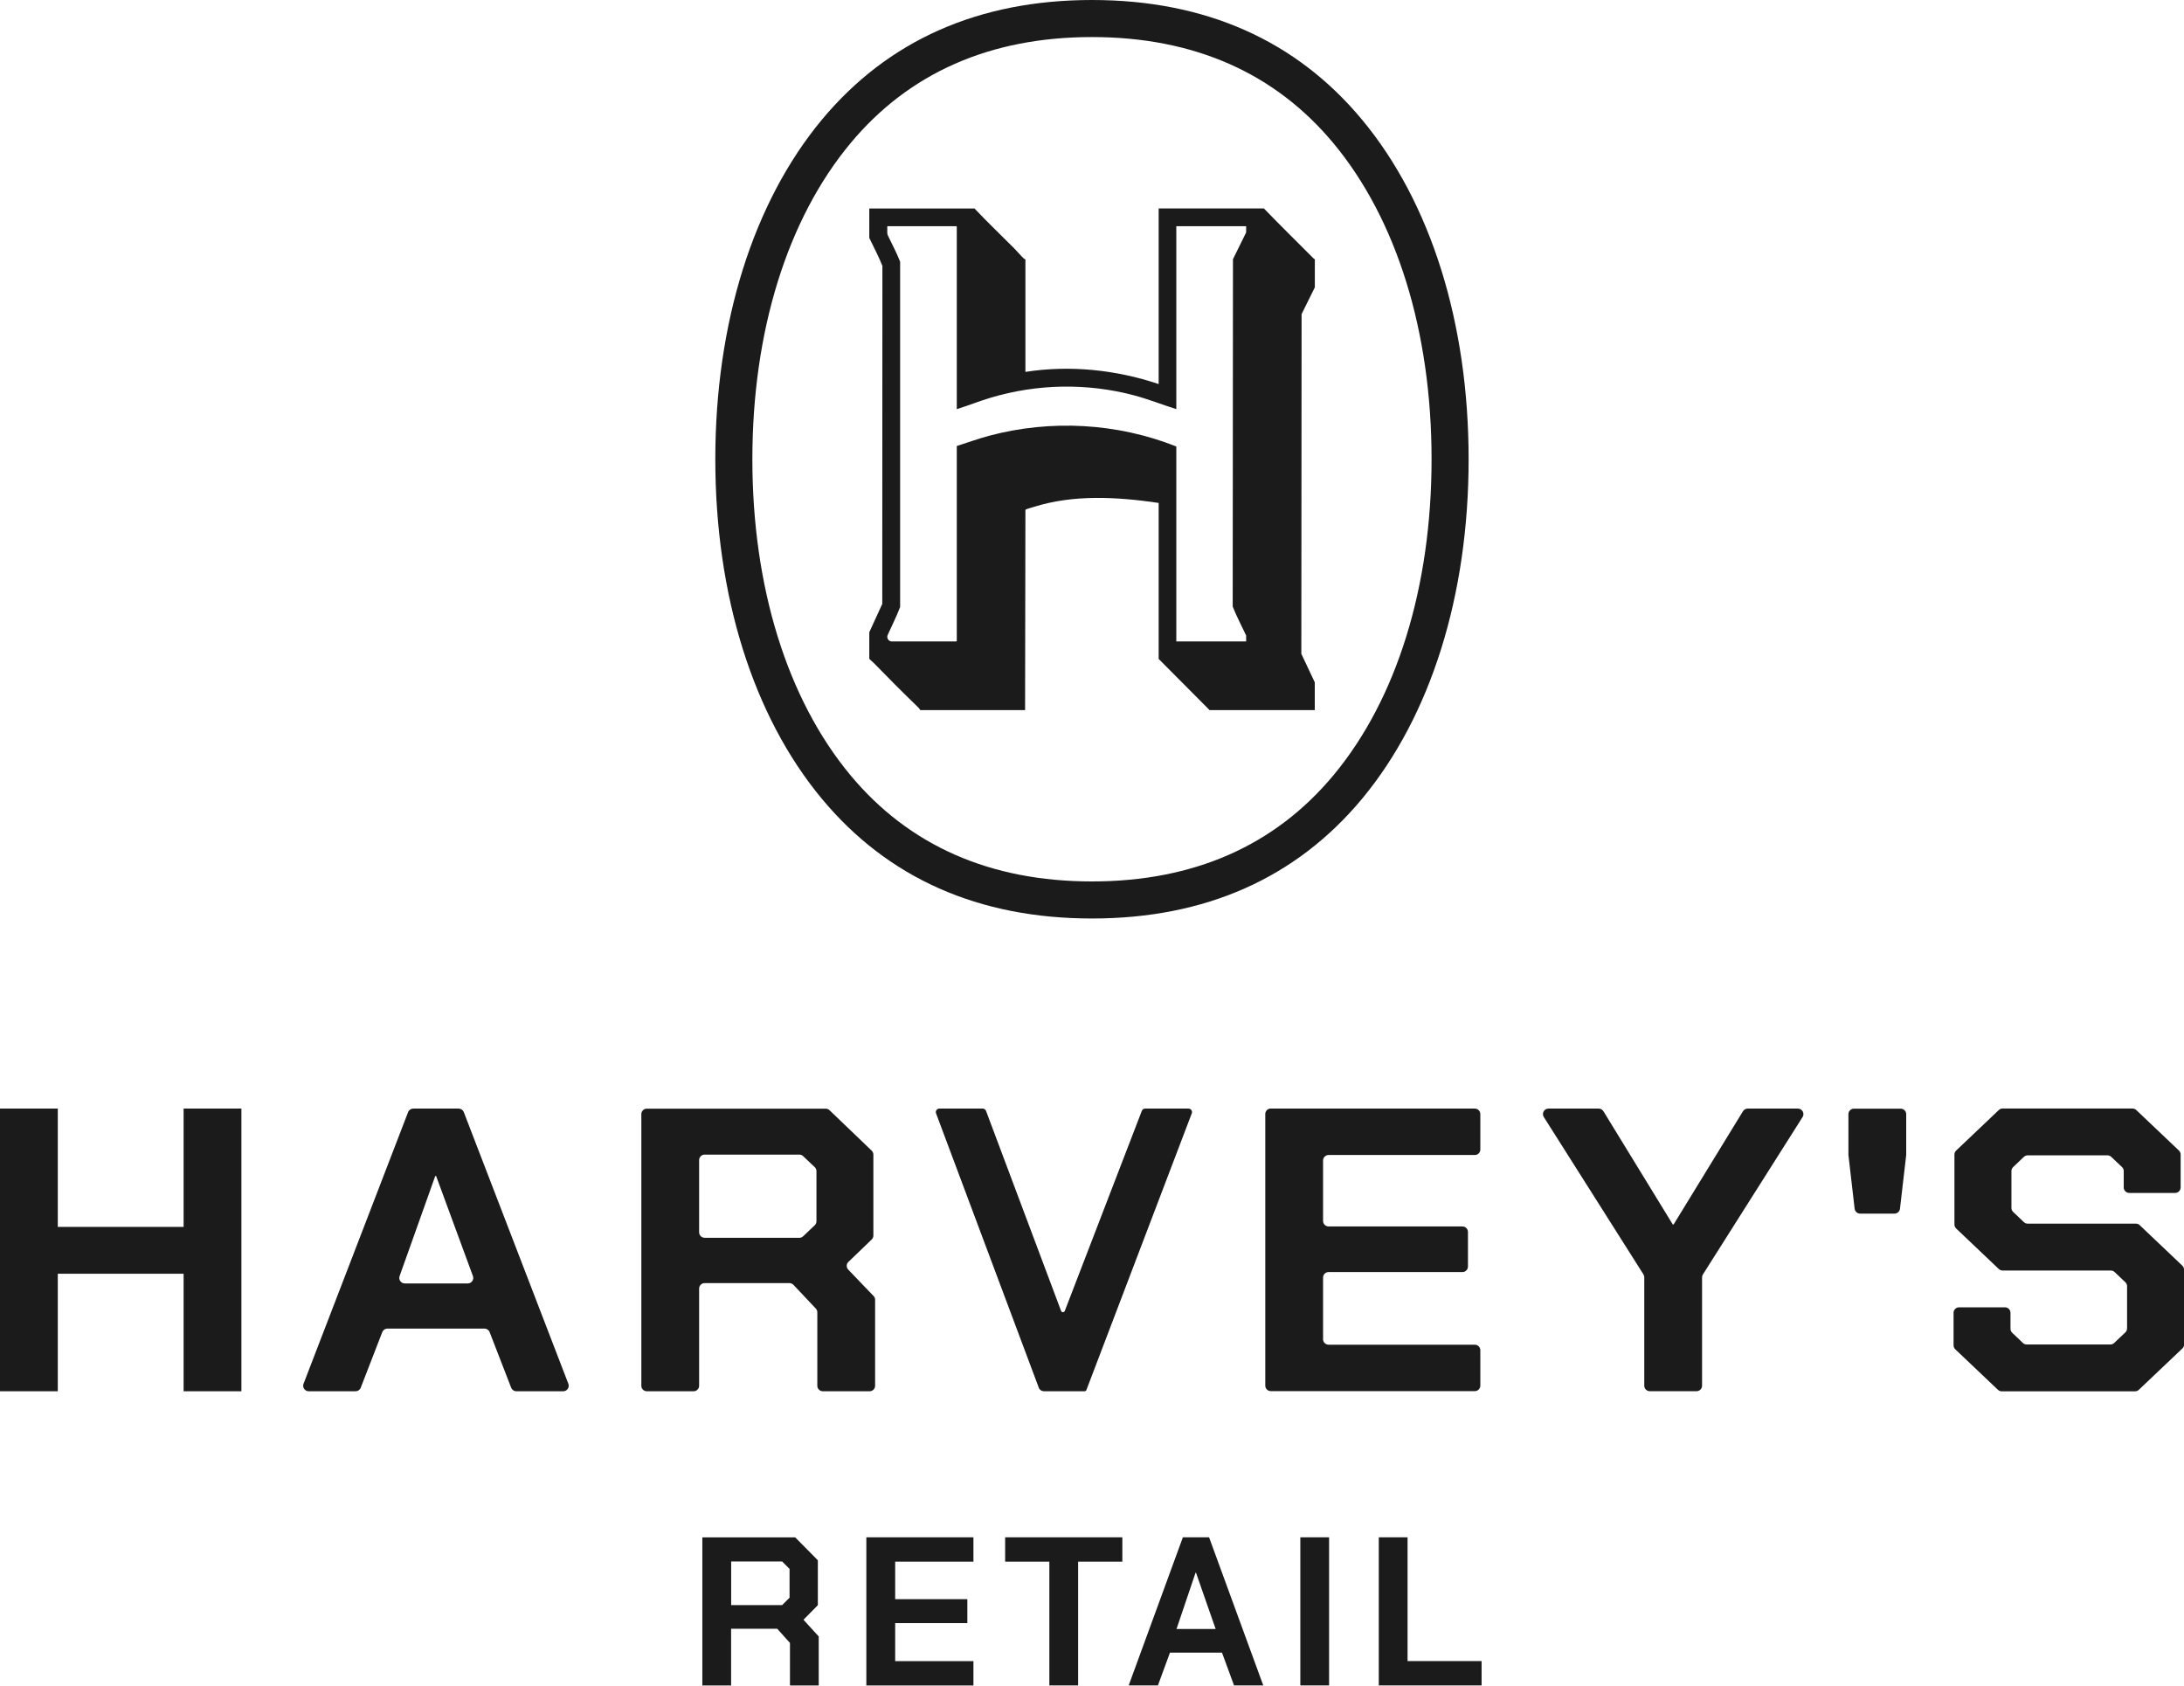
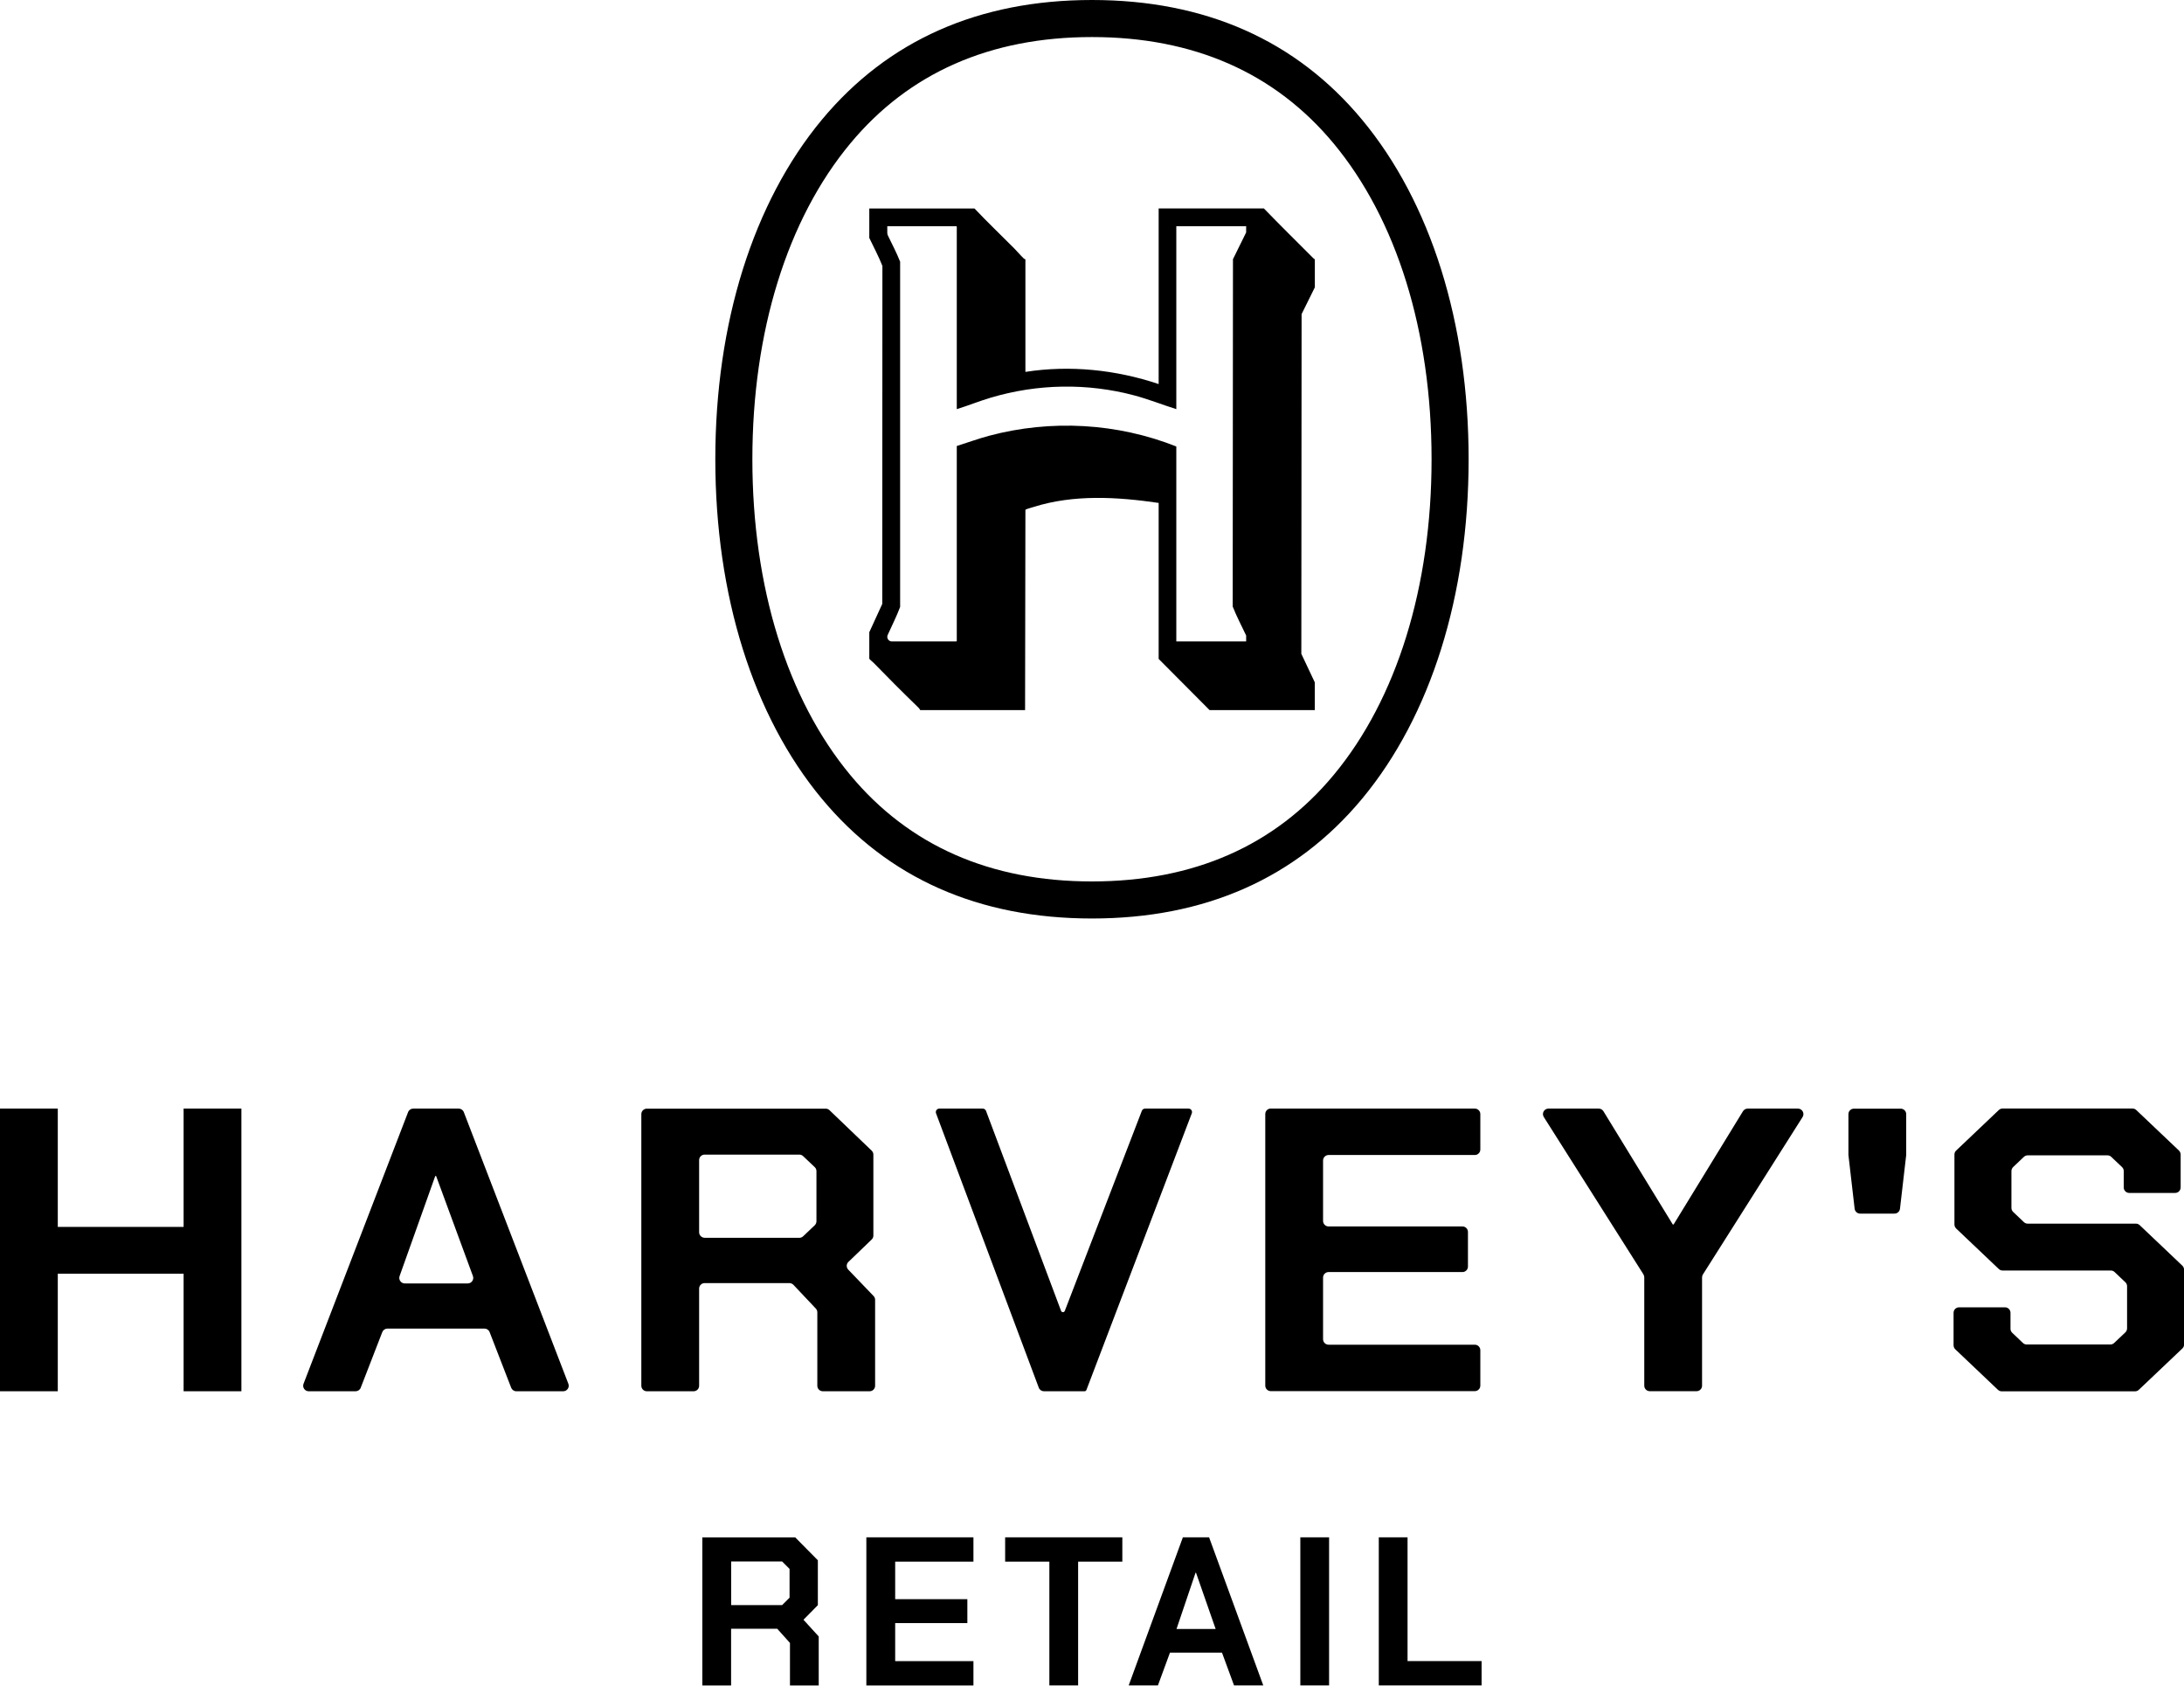
<svg xmlns="http://www.w3.org/2000/svg" id="Layer_2" data-name="Layer 2" viewBox="0 0 326.51 251.99">
  <defs>
-     <style>
-       .cls-1 {
-         fill: #1b1b1b;
-       }
-     </style>
  </defs>
  <g id="Layer_1-2" data-name="Layer 1">
    <path class="cls-1" d="M0,165.74h8.64v17.69h18.81v-17.69h8.64v42.26h-8.64v-17.57H8.64v17.57H0v-42.26ZM61.82,165.74h6.75c.34,0,.65.21.77.53l15.63,40.61c.21.54-.19,1.12-.77,1.12h-7.01c-.34,0-.64-.21-.77-.53l-3.22-8.31c-.12-.32-.43-.53-.77-.53h-14.51c-.34,0-.64.21-.77.53l-3.22,8.31c-.12.32-.43.53-.77.53h-7.01c-.58,0-.98-.58-.77-1.12l15.63-40.61c.12-.32.43-.53.77-.53ZM69.93,191.88c.57,0,.97-.57.77-1.11l-5.5-14.95h-.13l-5.33,14.96c-.19.54.21,1.1.78,1.1h9.41ZM130.83,194.33v12.85c0,.45-.37.82-.82.82h-7c-.45,0-.82-.37-.82-.82v-10.98c0-.21-.08-.41-.22-.56l-3.35-3.55c-.16-.16-.37-.26-.6-.26h-12.68c-.45,0-.82.37-.82.82v14.53c0,.45-.37.82-.82.82h-7c-.45,0-.82-.37-.82-.82v-40.61c0-.45.37-.82.82-.82h26.74c.21,0,.42.08.57.23l6.31,6.05c.16.16.25.37.25.59v12.1c0,.22-.09.44-.25.59l-3.48,3.35c-.33.31-.34.83-.02,1.16l3.78,3.94c.15.15.23.36.23.57ZM105.34,185.06h14.16c.21,0,.41-.08.57-.23l1.73-1.64c.16-.16.26-.37.26-.6v-7.5c0-.23-.09-.44-.26-.6l-1.73-1.64c-.15-.15-.36-.23-.57-.23h-14.16c-.45,0-.82.37-.82.82v10.79c0,.45.37.82.82.82ZM177.69,165.74h-6.5c-.22,0-.42.14-.49.35l-11.51,29.89c-.1.26-.47.26-.56,0l-11.22-29.9c-.08-.2-.27-.34-.49-.34h-6.49c-.36,0-.62.36-.49.71l15.36,41.02c.12.32.43.53.77.53h6.07c.12,0,.24-.08.28-.19l15.76-41.38c.12-.34-.14-.69-.49-.69ZM189.98,165.74h30.51c.45,0,.82.37.82.82v5.3c0,.45-.37.82-.82.82h-21.87c-.45,0-.82.37-.82.82v9.04c0,.45.37.82.82.82h20.02c.45,0,.82.37.82.82v5.18c0,.45-.37.82-.82.82h-20.02c-.45,0-.82.37-.82.82v9.22c0,.45.37.82.82.82h21.87c.45,0,.82.37.82.82v5.3c0,.45-.37.82-.82.82h-30.51c-.45,0-.82-.37-.82-.82v-40.61c0-.45.37-.82.82-.82ZM245.7,190.53l-14.9-23.53c-.35-.55.05-1.26.7-1.26h7.51c.29,0,.55.15.7.39l10.37,16.93h.13l10.37-16.93c.15-.24.42-.39.7-.39h7.51c.65,0,1.04.72.7,1.26l-14.9,23.53c-.08.13-.13.28-.13.44v16.2c0,.45-.37.82-.82.82h-7c-.45,0-.82-.37-.82-.82v-16.2c0-.16-.04-.31-.13-.44ZM276.34,172.58v-6.01c0-.45.37-.82.82-.82h7c.45,0,.82.37.82.82v6.01s0,.06,0,.09l-.93,8.04c-.05.42-.4.73-.82.73h-5.14c-.42,0-.77-.31-.82-.73l-.93-8.04s0-.06,0-.09ZM292.06,201.13v-4.86c0-.45.37-.82.82-.82h6.87c.45,0,.82.37.82.82v2.39c0,.23.09.44.26.6l1.6,1.52c.15.15.36.23.57.23h12.5c.21,0,.41-.08.57-.23l1.67-1.58c.16-.16.26-.37.26-.6v-6.3c0-.23-.09-.44-.26-.6l-1.6-1.52c-.15-.15-.36-.23-.57-.23h-16.18c-.21,0-.41-.08-.57-.23l-6.37-6.05c-.16-.16-.26-.37-.26-.6v-10.46c0-.23.09-.44.26-.6l6.37-6.05c.15-.15.36-.23.57-.23h19.42c.21,0,.41.08.57.23l6.37,6.05c.16.16.26.37.26.6v4.92c0,.45-.37.82-.82.82h-6.87c-.45,0-.82-.37-.82-.82v-2.45c0-.23-.09-.44-.26-.6l-1.6-1.52c-.15-.15-.36-.23-.57-.23h-11.93c-.21,0-.41.08-.57.23l-1.6,1.52c-.16.16-.26.37-.26.6v5.51c0,.23.09.44.26.6l1.6,1.52c.15.15.36.23.57.23h16.18c.21,0,.41.08.57.23l6.37,6.05c.16.16.26.37.26.6v11.19c0,.23-.09.44-.26.6l-6.5,6.17c-.15.15-.36.23-.57.23h-19.93c-.21,0-.41-.08-.57-.23l-6.37-6.05c-.16-.16-.26-.37-.26-.6ZM163.25,5.54c15.21,0,27.36,5.35,36.13,15.91,9.44,11.37,14.64,28.13,14.64,47.21s-5.2,35.85-14.64,47.21c-8.77,10.56-20.92,15.91-36.13,15.91s-27.36-5.35-36.13-15.91c-9.44-11.37-14.64-28.13-14.64-47.21s5.2-35.85,14.64-47.21c8.77-10.56,20.92-15.91,36.13-15.91M163.25,0c-16.93,0-30.52,6.03-40.39,17.91-10.26,12.36-15.92,30.38-15.92,50.75s5.65,38.39,15.92,50.75c9.87,11.89,23.46,17.91,40.39,17.91s30.52-6.03,40.39-17.91c10.26-12.36,15.92-30.38,15.92-50.75s-5.65-38.39-15.92-50.75C193.78,6.03,180.19,0,163.25,0h0ZM196.56,42.98l-1.97,3.98-.04,50.79,2.01,4.26v4.15h-15.73s-7.61-7.65-7.61-7.65v-23.32s0,0,0,0c-6.21-.91-12.69-1.29-18.68.6-.25.08-.99.28-1.17.38-.03.02-.06.03-.07.07l-.05,29.92h-15.68c-.09-.21-.29-.4-.46-.56-2.2-2.13-4.37-4.31-6.5-6.5-.09-.09-.65-.56-.65-.62v-3.96s1.94-4.23,1.94-4.23l.02-50.53c-.56-1.43-1.3-2.8-1.96-4.19v-4.4h15.73c1.91,2.03,3.97,3.98,5.94,5.97.45.46.98,1.08,1.44,1.52.03.03.23.11.23.12v16.82c6.66-1.04,13.56-.32,19.92,1.82v-26.26s15.73,0,15.73,0c2.35,2.43,4.78,4.83,7.18,7.23.13.13.28.3.44.38v4.19ZM175.86,61.17s0,0,0,0c-2.08-.66-4.12-1.47-6.23-2.04-7.06-1.89-14.53-1.76-21.53.33-1.71.51-3.36,1.18-5.06,1.71v-27.28s-.07-.07-.07-.07h-10.32s0,.98,0,.98c0,.15.03.29.1.43.62,1.29,1.3,2.56,1.82,3.9v51.61c-.53,1.43-1.24,2.8-1.86,4.19-.04.09-.06.19-.06.28h0c0,.38.31.69.69.69h9.63s.07-.07.07-.07v-29.15c1.62-.51,3.22-1.1,4.87-1.54,9.22-2.45,19.1-1.9,27.95,1.61v29.15s10.44,0,10.44,0v-.89c-.68-1.44-1.43-2.85-2.01-4.33l.04-51.93,1.97-4v-.93s-10.44,0-10.44,0v27.35ZM122.4,244.65v7.34h-4.3v-6.36l-1.9-2.12h-6.9v8.48h-4.3v-22.14h13.89l3.38,3.42v6.71l-2.15,2.18,2.28,2.5ZM109.31,239.97h7.62l1.11-1.11v-4.3l-1.11-1.11h-7.62v6.52ZM129.52,229.84h16.01v3.64h-11.7v5.6h10.79v3.58h-10.79v5.69h11.7v3.64h-16.01v-22.14ZM156.88,233.48h-6.61v-3.64h17.52v3.64h-6.61v18.5h-4.3v-18.5ZM176.84,229.84h3.92l8.1,22.14h-4.37l-1.8-4.9h-7.78l-1.8,4.9h-4.37l8.1-22.14ZM181.74,243.54l-2.94-8.42h-.06l-2.85,8.42h5.85ZM194.4,229.84h4.3v22.14h-4.3v-22.14ZM206.13,229.84h4.3v18.5h11.07v3.64h-15.37v-22.14Z" />
  </g>
</svg>
